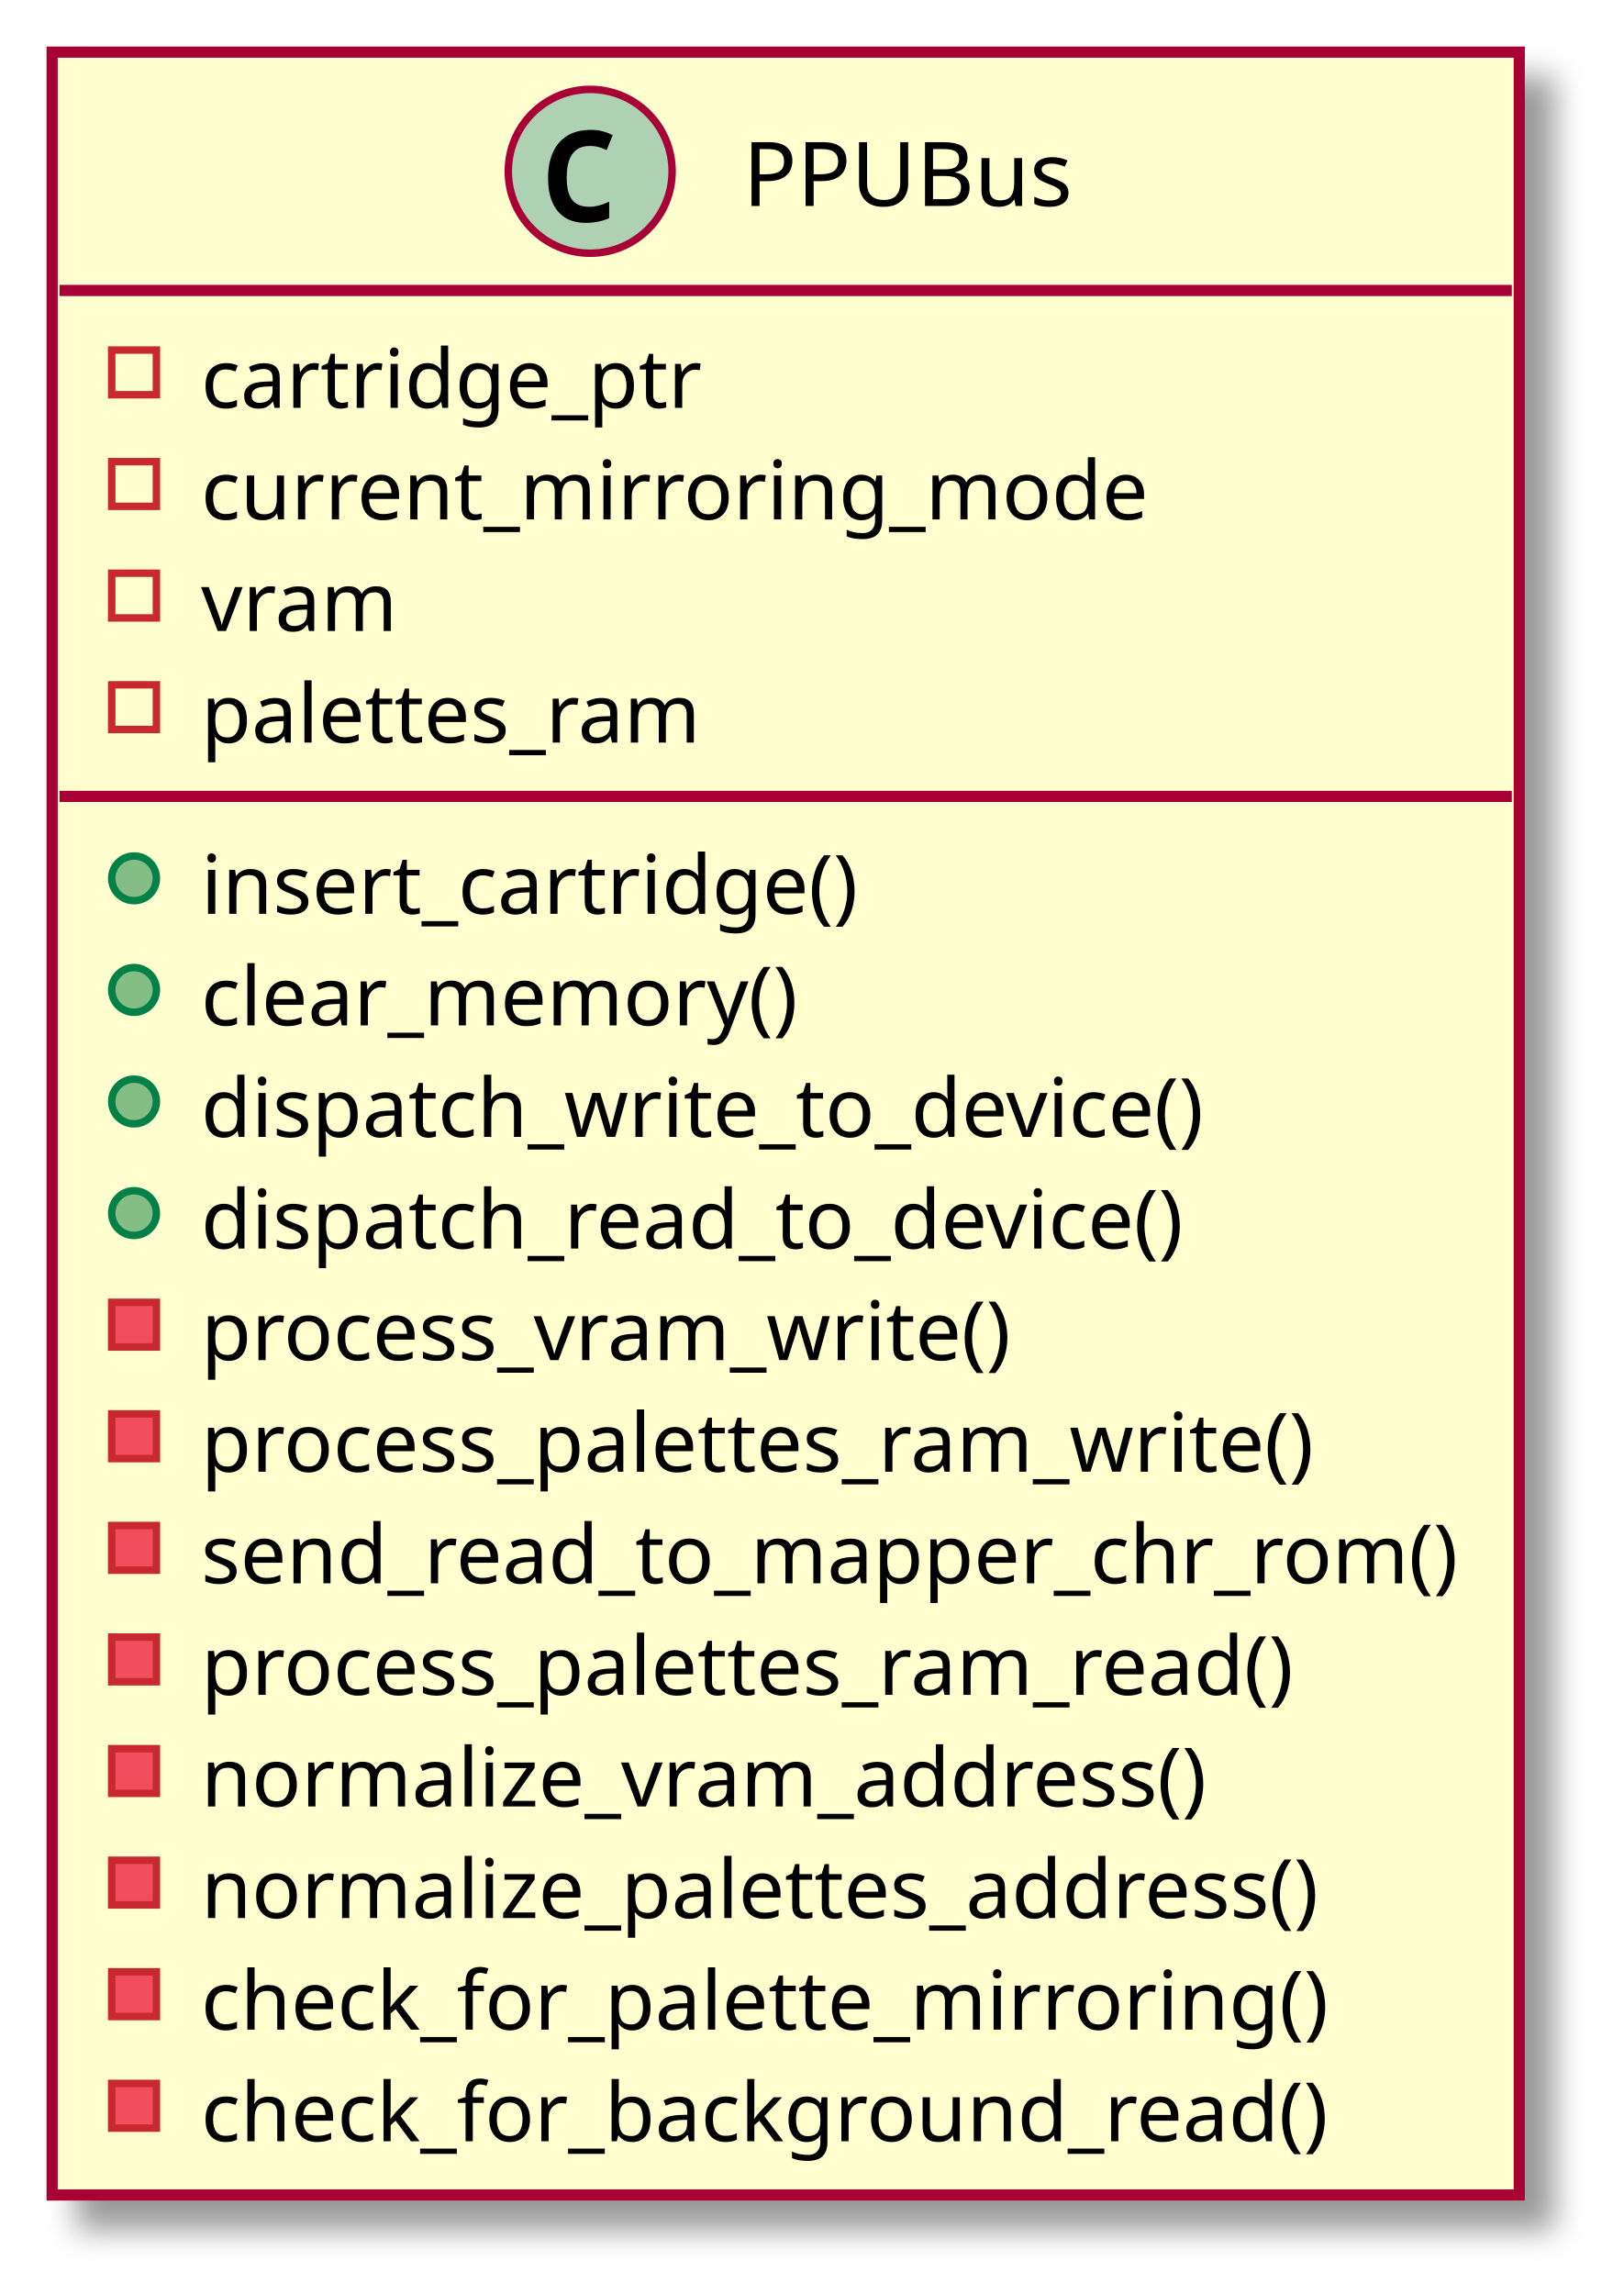
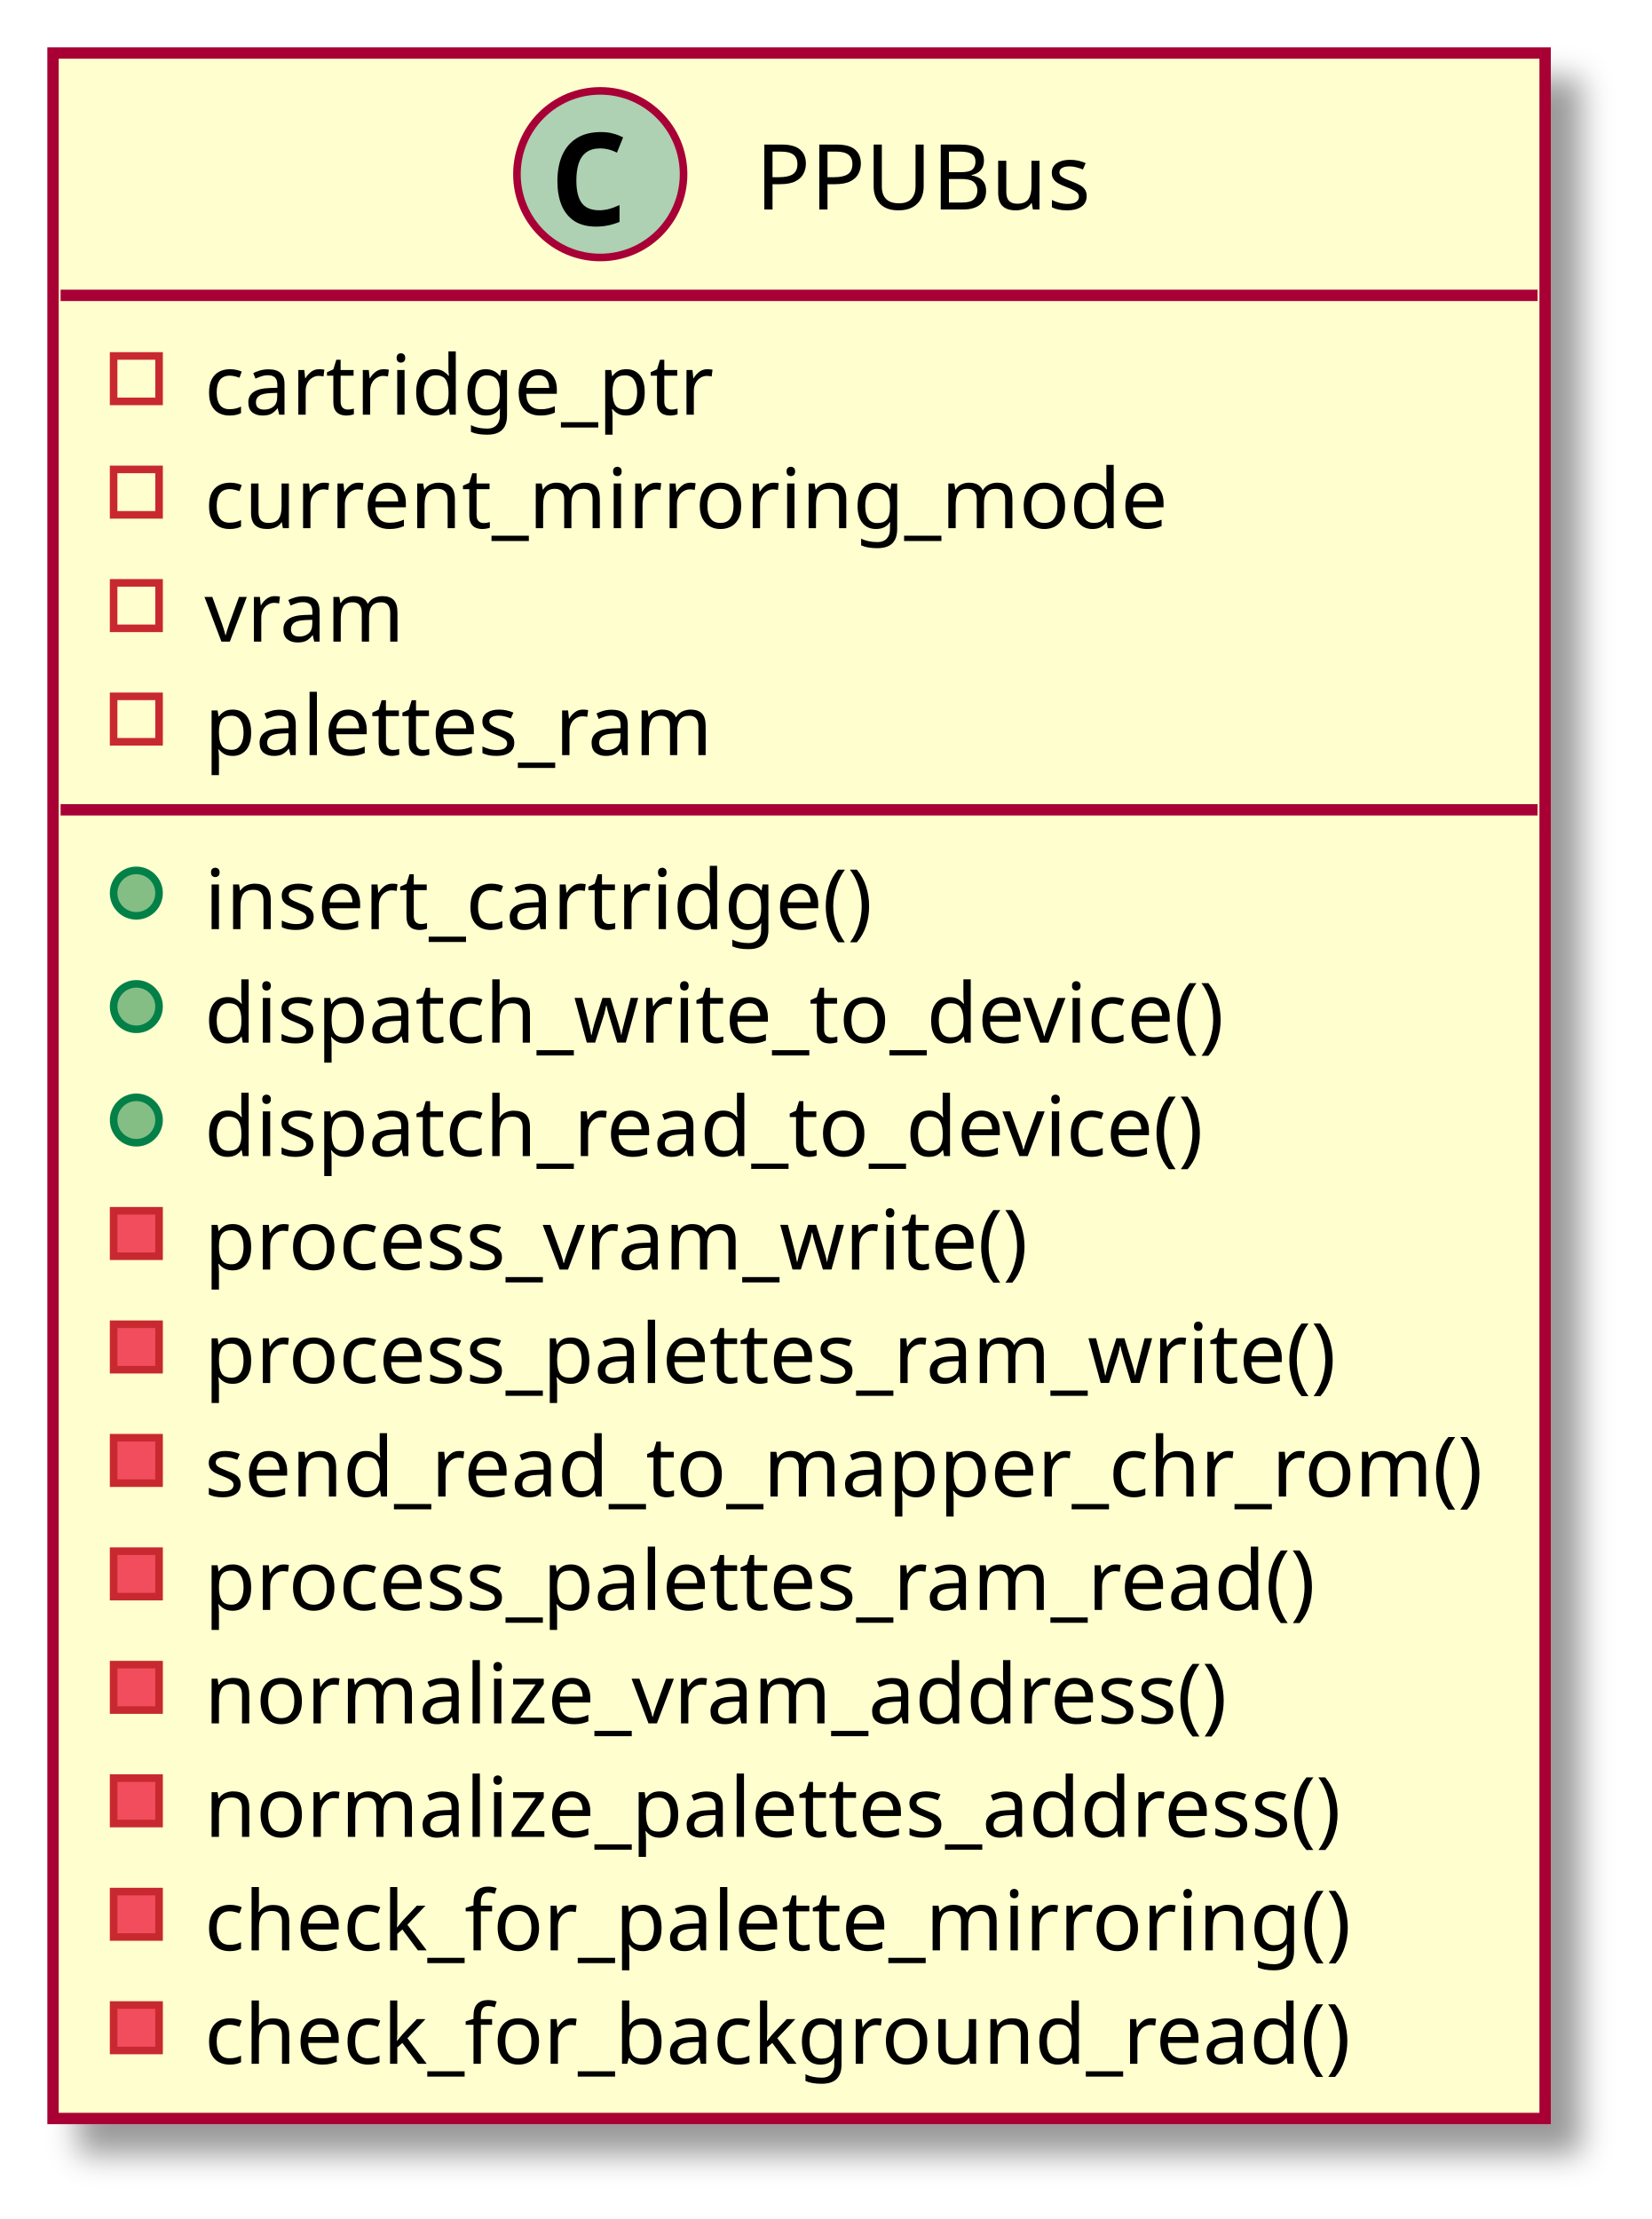
- <svg xmlns="http://www.w3.org/2000/svg" contentScriptType="application/ecmascript" contentStyleType="text/css" height="616px" preserveAspectRatio="none" style="width:436px;height:616px;" version="1.1" viewBox="0 0 436 616" width="436px" zoomAndPan="magnify">
+ <svg xmlns="http://www.w3.org/2000/svg" contentScriptType="application/ecmascript" contentStyleType="text/css" height="586px" preserveAspectRatio="none" style="width:436px;height:586px;" version="1.1" viewBox="0 0 436 586" width="436px" zoomAndPan="magnify">
  <defs>
-     <filter height="300%" id="f19okra1wuum1n" width="300%" x="-1" y="-1">
+     <filter height="300%" id="fbdq6kaus1jep" width="300%" x="-1" y="-1">
      <feGaussianBlur result="blurOut" stdDeviation="4.0" />
      <feColorMatrix in="blurOut" result="blurOut2" type="matrix" values="0 0 0 0 0 0 0 0 0 0 0 0 0 0 0 0 0 0 .4 0" />
      <feOffset dx="8.0" dy="8.0" in="blurOut2" result="blurOut3" />
      <feBlend in="SourceGraphic" in2="blurOut3" mode="normal" />
    </filter>
  </defs>
  <g>
-     <rect codeLine="4" fill="#FEFECE" filter="url(#f19okra1wuum1n)" height="575.42" id="PPUBus" style="stroke:#A80036;stroke-width:3.0;" width="394" x="14" y="14" />
+     <rect codeLine="4" fill="#FEFECE" filter="url(#fbdq6kaus1jep)" height="545.457" id="PPUBus" style="stroke:#A80036;stroke-width:3.0;" width="394" x="14" y="14" />
    <ellipse cx="158.5" cy="46" fill="#ADD1B2" rx="22" ry="22" style="stroke:#A80036;stroke-width:2.0;" />
    <path d="M157.438,59.844 Q153.938,59.844 151.656,58.375 Q149.406,56.875 148.281,54.188 Q147.188,51.469 147.188,47.875 Q147.188,43.812 148.5,40.906 Q149.812,38 152.375,36.438 Q154.938,34.875 158.688,34.875 Q160.469,34.875 161.812,35.25 Q163.156,35.594 164.531,36.281 L162.906,40.312 Q161.656,39.688 160.562,39.438 Q159.5,39.188 158.531,39.188 Q156.188,39.188 154.781,40.25 Q153.375,41.312 152.781,43.219 Q152.188,45.125 152.188,47.656 Q152.188,51.688 153.625,53.625 Q155.062,55.531 158.25,55.531 Q159.438,55.531 160.688,55.219 Q161.938,54.906 163.594,54.156 L163.594,58.594 Q162.125,59.219 160.531,59.531 Q158.969,59.844 157.438,59.844 Z " fill="#000000" />
    <text fill="#000000" font-family="sans-serif" font-size="24" lengthAdjust="spacing" textLength="88" x="199.5" y="55.312">PPUBus</text>
    <line style="stroke:#A80036;stroke-width:3.0;" x1="16" x2="406" y1="78" y2="78" />
    <rect fill="none" height="12" style="stroke:#C82930;stroke-width:2.0;" width="12" x="30" y="94" />
    <text fill="#000000" font-family="sans-serif" font-size="22" lengthAdjust="spacing" textLength="138" x="54" y="109.518">cartridge_ptr</text>
    <rect fill="none" height="12" style="stroke:#C82930;stroke-width:2.0;" width="12" x="30" y="123.964" />
    <text fill="#000000" font-family="sans-serif" font-size="22" lengthAdjust="spacing" textLength="262" x="54" y="139.482">current_mirroring_mode</text>
    <rect fill="none" height="12" style="stroke:#C82930;stroke-width:2.0;" width="12" x="30" y="153.928" />
    <text fill="#000000" font-family="sans-serif" font-size="22" lengthAdjust="spacing" textLength="54" x="54" y="169.445">vram</text>
    <rect fill="none" height="12" style="stroke:#C82930;stroke-width:2.0;" width="12" x="30" y="183.891" />
    <text fill="#000000" font-family="sans-serif" font-size="22" lengthAdjust="spacing" textLength="134" x="54" y="199.409">palettes_ram</text>
    <line style="stroke:#A80036;stroke-width:3.0;" x1="16" x2="406" y1="213.855" y2="213.855" />
    <ellipse cx="36" cy="235.855" fill="#84BE84" rx="6" ry="6" style="stroke:#038048;stroke-width:2.0;" />
    <text fill="#000000" font-family="sans-serif" font-size="22" lengthAdjust="spacing" textLength="178" x="54" y="245.373">insert_cartridge()</text>
    <ellipse cx="36" cy="265.819" fill="#84BE84" rx="6" ry="6" style="stroke:#038048;stroke-width:2.0;" />
-     <text fill="#000000" font-family="sans-serif" font-size="22" lengthAdjust="spacing" textLength="160" x="54" y="275.337">clear_memory()</text>
+     <text fill="#000000" font-family="sans-serif" font-size="22" lengthAdjust="spacing" textLength="272" x="54" y="275.337">dispatch_write_to_device()</text>
    <ellipse cx="36" cy="295.783" fill="#84BE84" rx="6" ry="6" style="stroke:#038048;stroke-width:2.0;" />
-     <text fill="#000000" font-family="sans-serif" font-size="22" lengthAdjust="spacing" textLength="272" x="54" y="305.3">dispatch_write_to_device()</text>
-     <ellipse cx="36" cy="325.746" fill="#84BE84" rx="6" ry="6" style="stroke:#038048;stroke-width:2.0;" />
-     <text fill="#000000" font-family="sans-serif" font-size="22" lengthAdjust="spacing" textLength="266" x="54" y="335.264">dispatch_read_to_device()</text>
+     <text fill="#000000" font-family="sans-serif" font-size="22" lengthAdjust="spacing" textLength="266" x="54" y="305.3">dispatch_read_to_device()</text>
+     <rect fill="#F24D5C" height="12" style="stroke:#C82930;stroke-width:2.0;" width="12" x="30" y="319.746" />
+     <text fill="#000000" font-family="sans-serif" font-size="22" lengthAdjust="spacing" textLength="220" x="54" y="335.264">process_vram_write()</text>
    <rect fill="#F24D5C" height="12" style="stroke:#C82930;stroke-width:2.0;" width="12" x="30" y="349.71" />
-     <text fill="#000000" font-family="sans-serif" font-size="22" lengthAdjust="spacing" textLength="220" x="54" y="365.228">process_vram_write()</text>
+     <text fill="#000000" font-family="sans-serif" font-size="22" lengthAdjust="spacing" textLength="300" x="54" y="365.228">process_palettes_ram_write()</text>
    <rect fill="#F24D5C" height="12" style="stroke:#C82930;stroke-width:2.0;" width="12" x="30" y="379.674" />
-     <text fill="#000000" font-family="sans-serif" font-size="22" lengthAdjust="spacing" textLength="300" x="54" y="395.192">process_palettes_ram_write()</text>
+     <text fill="#000000" font-family="sans-serif" font-size="22" lengthAdjust="spacing" textLength="342" x="54" y="395.192">send_read_to_mapper_chr_rom()</text>
    <rect fill="#F24D5C" height="12" style="stroke:#C82930;stroke-width:2.0;" width="12" x="30" y="409.638" />
-     <text fill="#000000" font-family="sans-serif" font-size="22" lengthAdjust="spacing" textLength="342" x="54" y="425.156">send_read_to_mapper_chr_rom()</text>
+     <text fill="#000000" font-family="sans-serif" font-size="22" lengthAdjust="spacing" textLength="294" x="54" y="425.156">process_palettes_ram_read()</text>
    <rect fill="#F24D5C" height="12" style="stroke:#C82930;stroke-width:2.0;" width="12" x="30" y="439.601" />
-     <text fill="#000000" font-family="sans-serif" font-size="22" lengthAdjust="spacing" textLength="294" x="54" y="455.119">process_palettes_ram_read()</text>
+     <text fill="#000000" font-family="sans-serif" font-size="22" lengthAdjust="spacing" textLength="272" x="54" y="455.119">normalize_vram_address()</text>
    <rect fill="#F24D5C" height="12" style="stroke:#C82930;stroke-width:2.0;" width="12" x="30" y="469.565" />
-     <text fill="#000000" font-family="sans-serif" font-size="22" lengthAdjust="spacing" textLength="272" x="54" y="485.083">normalize_vram_address()</text>
+     <text fill="#000000" font-family="sans-serif" font-size="22" lengthAdjust="spacing" textLength="300" x="54" y="485.083">normalize_palettes_address()</text>
    <rect fill="#F24D5C" height="12" style="stroke:#C82930;stroke-width:2.0;" width="12" x="30" y="499.529" />
-     <text fill="#000000" font-family="sans-serif" font-size="22" lengthAdjust="spacing" textLength="300" x="54" y="515.047">normalize_palettes_address()</text>
+     <text fill="#000000" font-family="sans-serif" font-size="22" lengthAdjust="spacing" textLength="308" x="54" y="515.047">check_for_palette_mirroring()</text>
    <rect fill="#F24D5C" height="12" style="stroke:#C82930;stroke-width:2.0;" width="12" x="30" y="529.493" />
-     <text fill="#000000" font-family="sans-serif" font-size="22" lengthAdjust="spacing" textLength="308" x="54" y="545.011">check_for_palette_mirroring()</text>
-     <rect fill="#F24D5C" height="12" style="stroke:#C82930;stroke-width:2.0;" width="12" x="30" y="559.457" />
-     <text fill="#000000" font-family="sans-serif" font-size="22" lengthAdjust="spacing" textLength="308" x="54" y="574.975">check_for_background_read()</text>
+     <text fill="#000000" font-family="sans-serif" font-size="22" lengthAdjust="spacing" textLength="308" x="54" y="545.011">check_for_background_read()</text>
  </g>
</svg>
